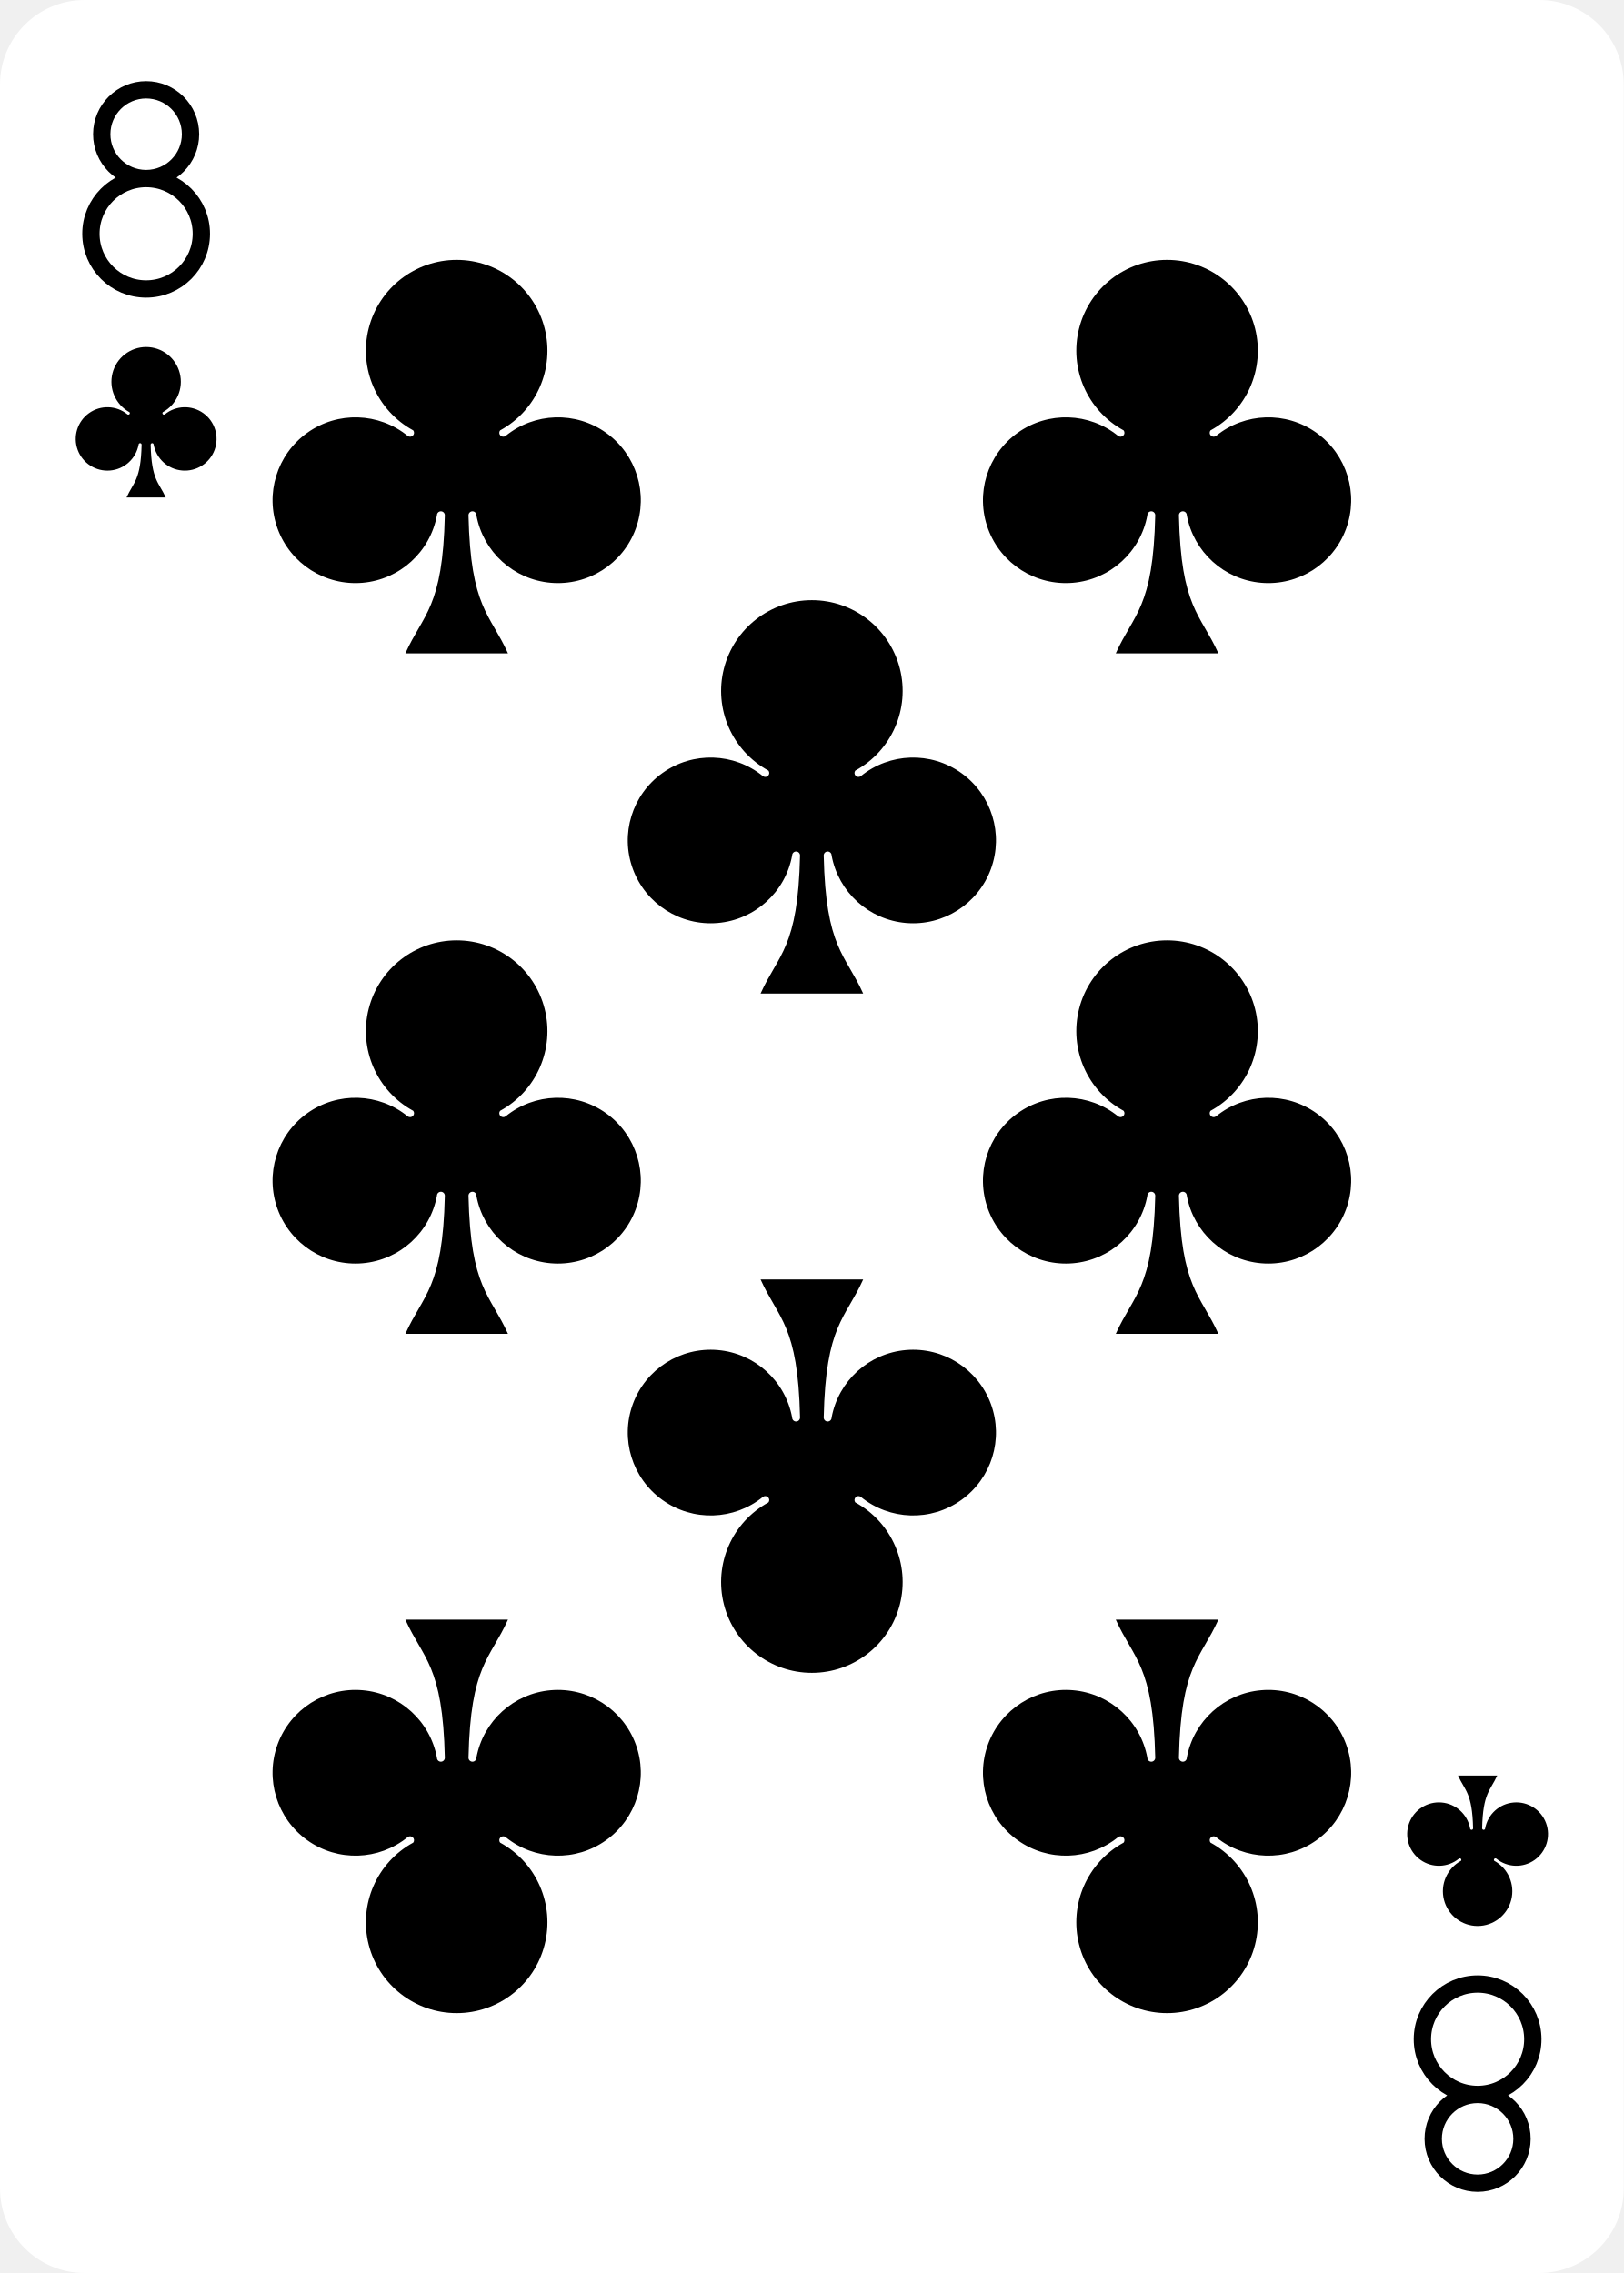
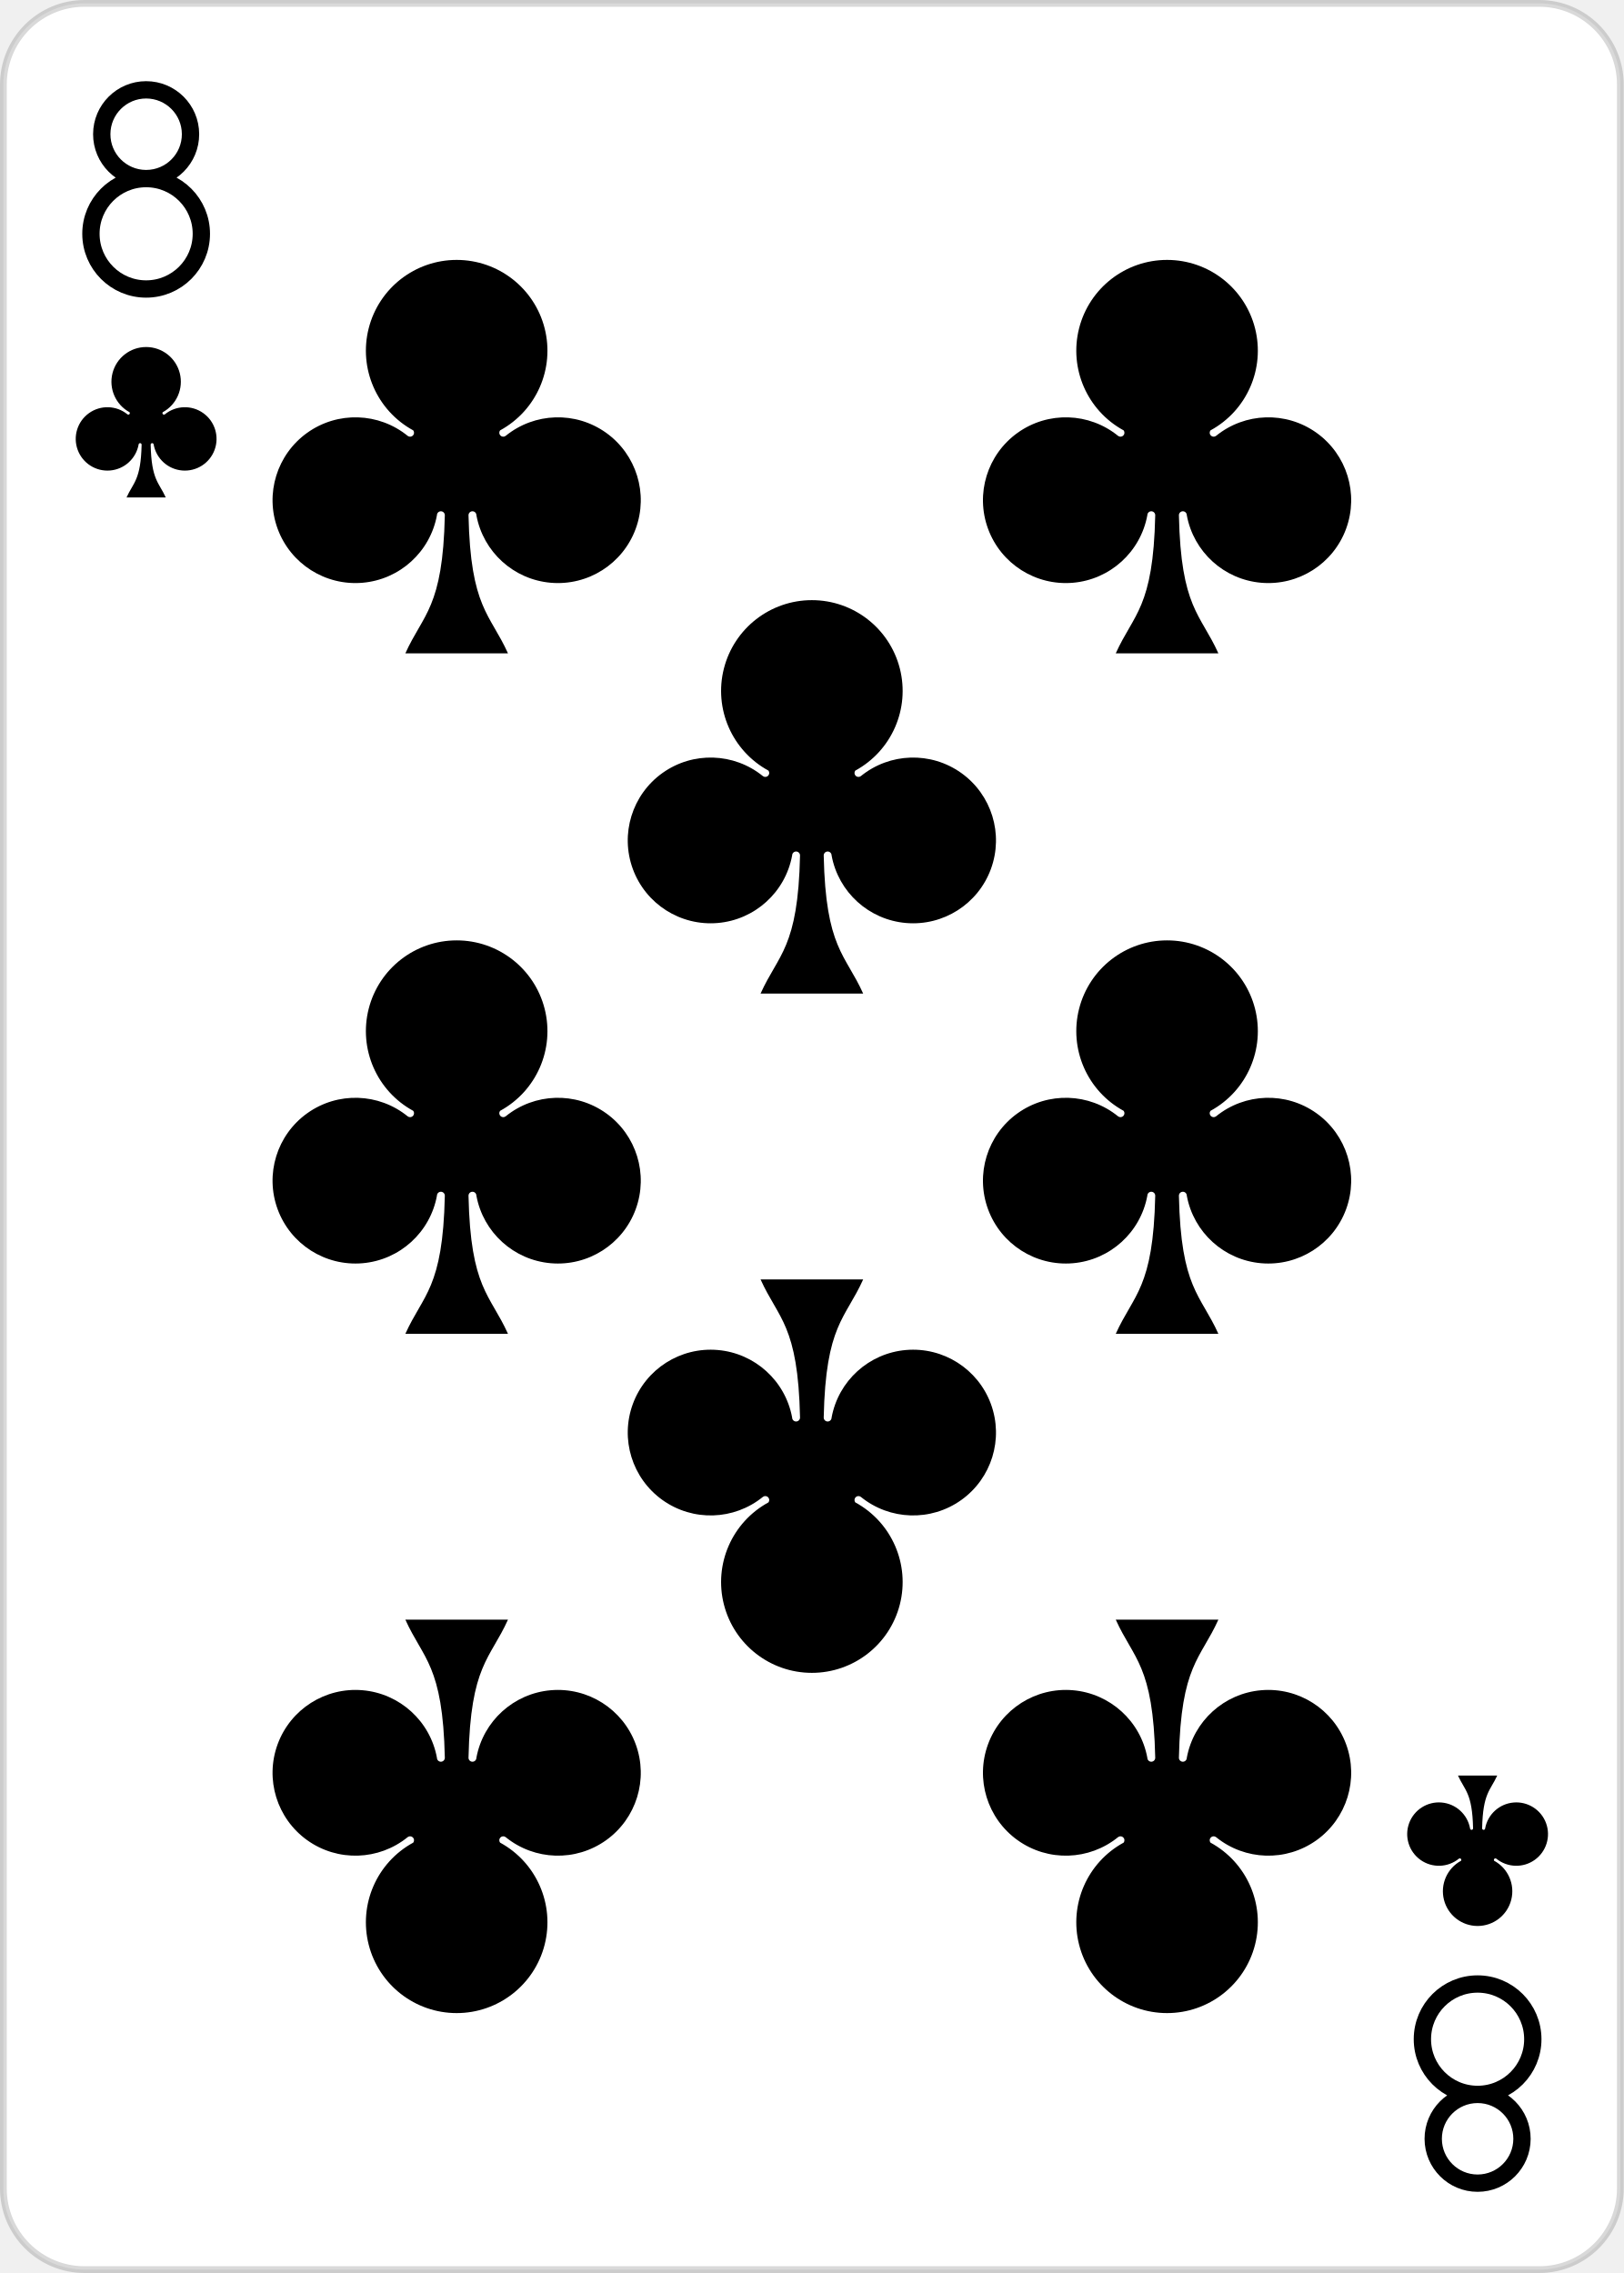
<svg xmlns="http://www.w3.org/2000/svg" xmlns:xlink="http://www.w3.org/1999/xlink" class="card" face="8C" height="13.125in" preserveAspectRatio="none" viewBox="-120 -168 240 336" width="9.375in">
  <style>
    /* CSS pour centrer le SVG dans l'écran */
    svg {
        position: absolute;
        top: 50%;
        left: 50%;
        transform: translate(-50%, -50%);
    }
    body {
        margin: 0;
        overflow: hidden;
    }
</style>
  <defs>
    <symbol id="SC8" viewBox="-600 -600 1200 1200" preserveAspectRatio="xMinYMid">
      <path d="M30 150C35 385 85 400 130 500L-130 500C-85 400 -35 385 -30 150A10 10 0 0 0 -50 150A210 210 0 1 1 -124 -51A10 10 0 0 0 -110 -65A230 230 0 1 1 110 -65A10 10 0 0 0 124 -51A210 210 0 1 1 50 150A10 10 0 0 0 30 150Z" fill="black" />
    </symbol>
    <symbol id="VC8" viewBox="-500 -500 1000 1000" preserveAspectRatio="xMinYMid">
      <path d="M-1 -50A205 205 0 1 1 1 -50L-1 -50A255 255 0 1 0 1 -50Z" stroke="black" stroke-width="80" stroke-linecap="square" stroke-miterlimit="1.5" fill="none" />
    </symbol>
  </defs>
-   <rect width="239" height="335" x="-119.5" y="-167.5" rx="12" ry="12" fill="white" stroke="white" />
+   <rect width="239" height="335" x="-119.5" y="-167.5" rx="12" ry="12" fill="white" stroke="rgba(0,0,0,0.15)" />
  <use xlink:href="#VC8" height="32" width="32" x="-114.4" y="-156" />
  <use xlink:href="#SC8" height="26.769" width="26.769" x="-111.784" y="-119" />
  <use xlink:href="#SC8" height="70" width="70" x="-87.501" y="-135.588" />
  <use xlink:href="#SC8" height="70" width="70" x="17.501" y="-135.588" />
  <use xlink:href="#SC8" height="70" width="70" x="-35" y="-85.294" />
  <use xlink:href="#SC8" height="70" width="70" x="-87.501" y="-35" />
  <use xlink:href="#SC8" height="70" width="70" x="17.501" y="-35" />
  <g transform="rotate(180)">
    <use xlink:href="#VC8" height="32" width="32" x="-114.4" y="-156" />
    <use xlink:href="#SC8" height="26.769" width="26.769" x="-111.784" y="-119" />
    <use xlink:href="#SC8" height="70" width="70" x="-87.501" y="-135.588" />
    <use xlink:href="#SC8" height="70" width="70" x="17.501" y="-135.588" />
    <use xlink:href="#SC8" height="70" width="70" x="-35" y="-85.294" />
  </g>
</svg>
